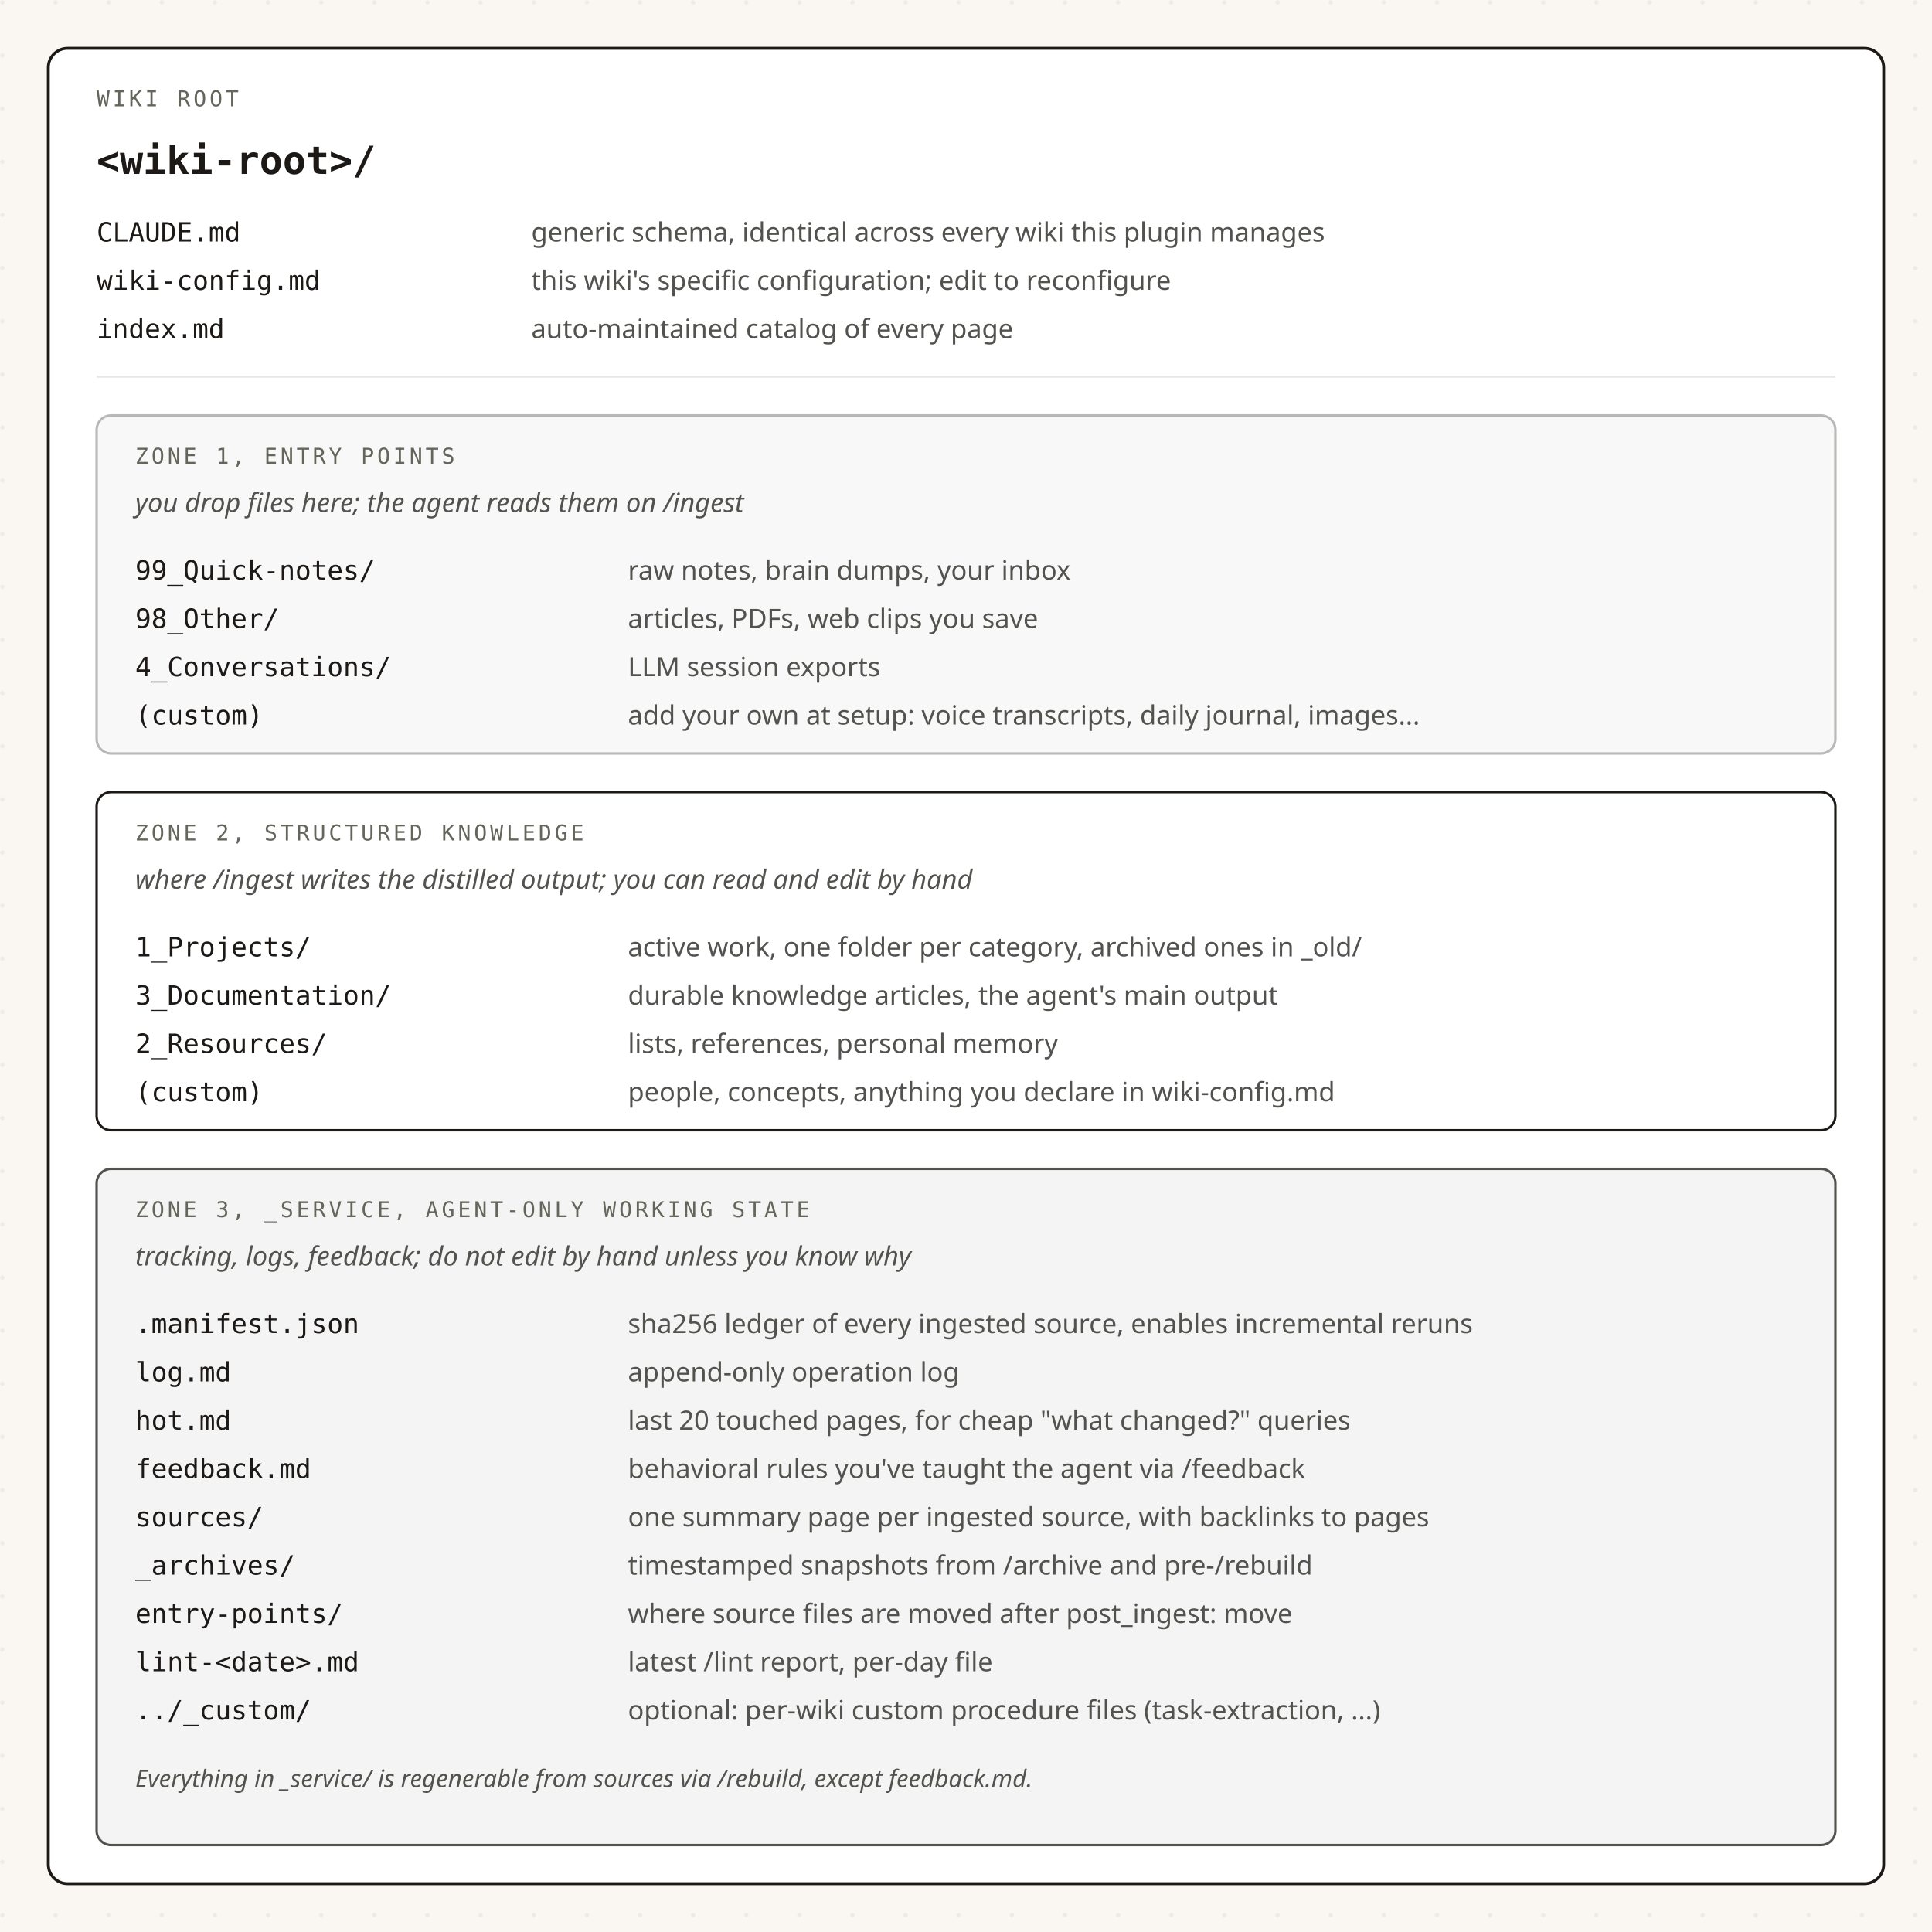
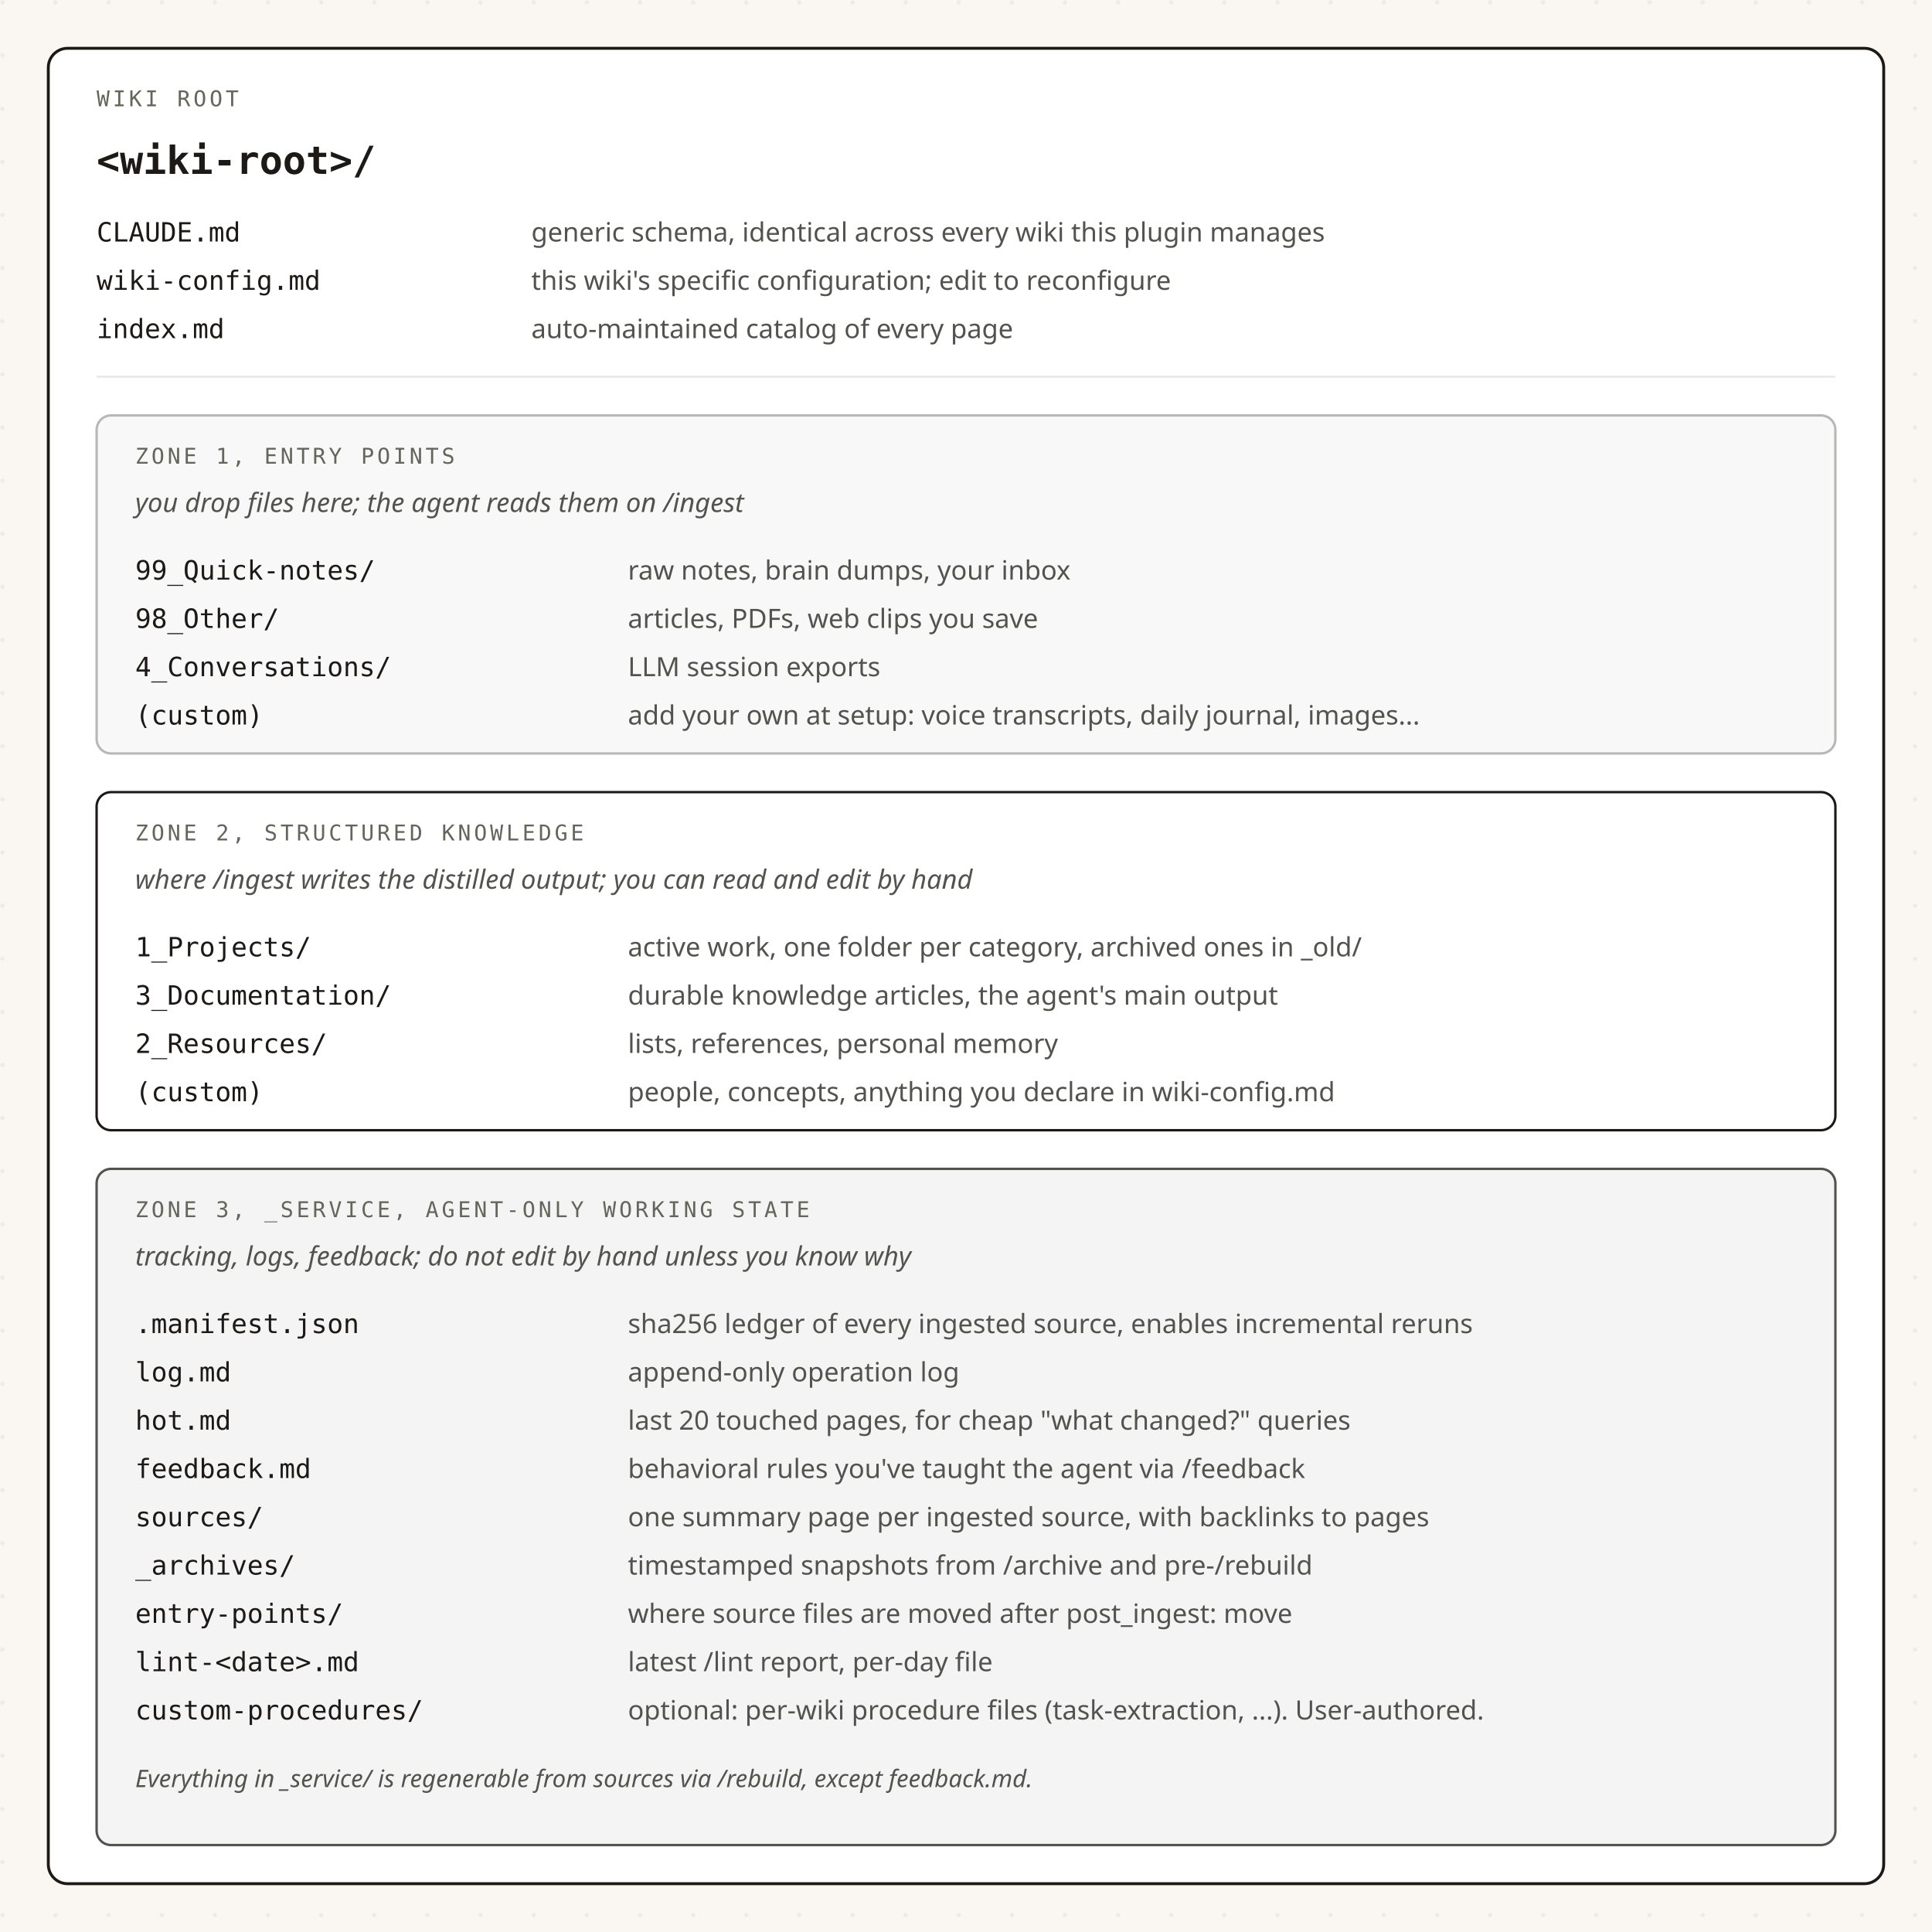
<svg xmlns="http://www.w3.org/2000/svg" viewBox="0 0 800 800">
  <defs>
    <pattern id="dots-folders" width="22" height="22" patternUnits="userSpaceOnUse">
      <circle cx="1" cy="1" r="0.9" fill="rgba(11,13,11,0.10)" />
    </pattern>
  </defs>
  <rect width="100%" height="100%" fill="#faf7f2" />
  <rect width="100%" height="100%" fill="url(#dots-folders)" opacity="0.5" />
  <rect x="20" y="20" width="760" height="760" rx="8" fill="#ffffff" stroke="#1c1917" stroke-width="1.2" />
  <text x="40" y="44" fill="#65655c" font-size="9" font-family="'Geist Mono', monospace" letter-spacing="0.14em">WIKI ROOT</text>
  <text x="40" y="72" fill="#1c1917" font-size="16" font-weight="600" font-family="'Geist Mono', monospace">&lt;wiki-root&gt;/</text>
  <text x="40" y="100" fill="#1c1917" font-size="11" font-family="'Geist Mono', monospace">CLAUDE.md</text>
  <text x="220" y="100" fill="#52534e" font-size="11" font-family="'Geist', sans-serif">generic schema, identical across every wiki this plugin manages</text>
  <text x="40" y="120" fill="#1c1917" font-size="11" font-family="'Geist Mono', monospace">wiki-config.md</text>
  <text x="220" y="120" fill="#52534e" font-size="11" font-family="'Geist', sans-serif">this wiki's specific configuration; edit to reconfigure</text>
  <text x="40" y="140" fill="#1c1917" font-size="11" font-family="'Geist Mono', monospace">index.md</text>
  <text x="220" y="140" fill="#52534e" font-size="11" font-family="'Geist', sans-serif">auto-maintained catalog of every page</text>
  <line x1="40" y1="156" x2="760" y2="156" stroke="rgba(11,13,11,0.10)" stroke-width="0.8" />
  <rect x="40" y="172" width="720" height="140" rx="6" fill="rgba(28,25,23,0.03)" stroke="rgba(28,25,23,0.30)" />
  <text x="56" y="192" fill="#65655c" font-size="9" font-family="'Geist Mono', monospace" letter-spacing="0.14em">ZONE 1, ENTRY POINTS</text>
  <text x="56" y="212" fill="#52534e" font-size="11" font-family="'Geist', sans-serif" font-style="italic">you drop files here; the agent reads them on /ingest</text>
  <text x="56" y="240" fill="#1c1917" font-size="11" font-family="'Geist Mono', monospace">99_Quick-notes/</text>
  <text x="260" y="240" fill="#52534e" font-size="11" font-family="'Geist', sans-serif">raw notes, brain dumps, your inbox</text>
  <text x="56" y="260" fill="#1c1917" font-size="11" font-family="'Geist Mono', monospace">98_Other/</text>
  <text x="260" y="260" fill="#52534e" font-size="11" font-family="'Geist', sans-serif">articles, PDFs, web clips you save</text>
  <text x="56" y="280" fill="#1c1917" font-size="11" font-family="'Geist Mono', monospace">4_Conversations/</text>
  <text x="260" y="280" fill="#52534e" font-size="11" font-family="'Geist', sans-serif">LLM session exports</text>
  <text x="56" y="300" fill="#1c1917" font-size="11" font-family="'Geist Mono', monospace">(custom)</text>
  <text x="260" y="300" fill="#52534e" font-size="11" font-family="'Geist', sans-serif">add your own at setup: voice transcripts, daily journal, images...</text>
  <rect x="40" y="328" width="720" height="140" rx="6" fill="#ffffff" stroke="#1c1917" />
  <text x="56" y="348" fill="#65655c" font-size="9" font-family="'Geist Mono', monospace" letter-spacing="0.14em">ZONE 2, STRUCTURED KNOWLEDGE</text>
  <text x="56" y="368" fill="#52534e" font-size="11" font-family="'Geist', sans-serif" font-style="italic">where /ingest writes the distilled output; you can read and edit by hand</text>
  <text x="56" y="396" fill="#1c1917" font-size="11" font-family="'Geist Mono', monospace">1_Projects/</text>
  <text x="260" y="396" fill="#52534e" font-size="11" font-family="'Geist', sans-serif">active work, one folder per category, archived ones in _old/</text>
  <text x="56" y="416" fill="#1c1917" font-size="11" font-family="'Geist Mono', monospace">3_Documentation/</text>
  <text x="260" y="416" fill="#52534e" font-size="11" font-family="'Geist', sans-serif">durable knowledge articles, the agent's main output</text>
  <text x="56" y="436" fill="#1c1917" font-size="11" font-family="'Geist Mono', monospace">2_Resources/</text>
  <text x="260" y="436" fill="#52534e" font-size="11" font-family="'Geist', sans-serif">lists, references, personal memory</text>
  <text x="56" y="456" fill="#1c1917" font-size="11" font-family="'Geist Mono', monospace">(custom)</text>
  <text x="260" y="456" fill="#52534e" font-size="11" font-family="'Geist', sans-serif">people, concepts, anything you declare in wiki-config.md</text>
  <rect x="40" y="484" width="720" height="280" rx="6" fill="rgba(28,25,23,0.05)" stroke="#52534e" />
  <text x="56" y="504" fill="#65655c" font-size="9" font-family="'Geist Mono', monospace" letter-spacing="0.14em">ZONE 3, _SERVICE, AGENT-ONLY WORKING STATE</text>
  <text x="56" y="524" fill="#52534e" font-size="11" font-family="'Geist', sans-serif" font-style="italic">tracking, logs, feedback; do not edit by hand unless you know why</text>
  <text x="56" y="552" fill="#1c1917" font-size="11" font-family="'Geist Mono', monospace">.manifest.json</text>
  <text x="260" y="552" fill="#52534e" font-size="11" font-family="'Geist', sans-serif">sha256 ledger of every ingested source, enables incremental reruns</text>
  <text x="56" y="572" fill="#1c1917" font-size="11" font-family="'Geist Mono', monospace">log.md</text>
  <text x="260" y="572" fill="#52534e" font-size="11" font-family="'Geist', sans-serif">append-only operation log</text>
  <text x="56" y="592" fill="#1c1917" font-size="11" font-family="'Geist Mono', monospace">hot.md</text>
  <text x="260" y="592" fill="#52534e" font-size="11" font-family="'Geist', sans-serif">last 20 touched pages, for cheap "what changed?" queries</text>
  <text x="56" y="612" fill="#1c1917" font-size="11" font-family="'Geist Mono', monospace">feedback.md</text>
  <text x="260" y="612" fill="#52534e" font-size="11" font-family="'Geist', sans-serif">behavioral rules you've taught the agent via /feedback</text>
  <text x="56" y="632" fill="#1c1917" font-size="11" font-family="'Geist Mono', monospace">sources/</text>
  <text x="260" y="632" fill="#52534e" font-size="11" font-family="'Geist', sans-serif">one summary page per ingested source, with backlinks to pages</text>
  <text x="56" y="652" fill="#1c1917" font-size="11" font-family="'Geist Mono', monospace">_archives/</text>
  <text x="260" y="652" fill="#52534e" font-size="11" font-family="'Geist', sans-serif">timestamped snapshots from /archive and pre-/rebuild</text>
  <text x="56" y="672" fill="#1c1917" font-size="11" font-family="'Geist Mono', monospace">entry-points/</text>
  <text x="260" y="672" fill="#52534e" font-size="11" font-family="'Geist', sans-serif">where source files are moved after post_ingest: move</text>
  <text x="56" y="692" fill="#1c1917" font-size="11" font-family="'Geist Mono', monospace">lint-&lt;date&gt;.md</text>
  <text x="260" y="692" fill="#52534e" font-size="11" font-family="'Geist', sans-serif">latest /lint report, per-day file</text>
-   <text x="56" y="712" fill="#1c1917" font-size="11" font-family="'Geist Mono', monospace">../_custom/</text>
-   <text x="260" y="712" fill="#52534e" font-size="11" font-family="'Geist', sans-serif">optional: per-wiki custom procedure files (task-extraction, ...)</text>
+   <text x="56" y="712" fill="#1c1917" font-size="11" font-family="'Geist Mono', monospace">custom-procedures/</text>
+   <text x="260" y="712" fill="#52534e" font-size="11" font-family="'Geist', sans-serif">optional: per-wiki procedure files (task-extraction, ...). User-authored.</text>
  <text x="56" y="740" fill="#52534e" font-size="10" font-family="'Geist', sans-serif" font-style="italic">Everything in _service/ is regenerable from sources via /rebuild, except feedback.md.</text>
</svg>
